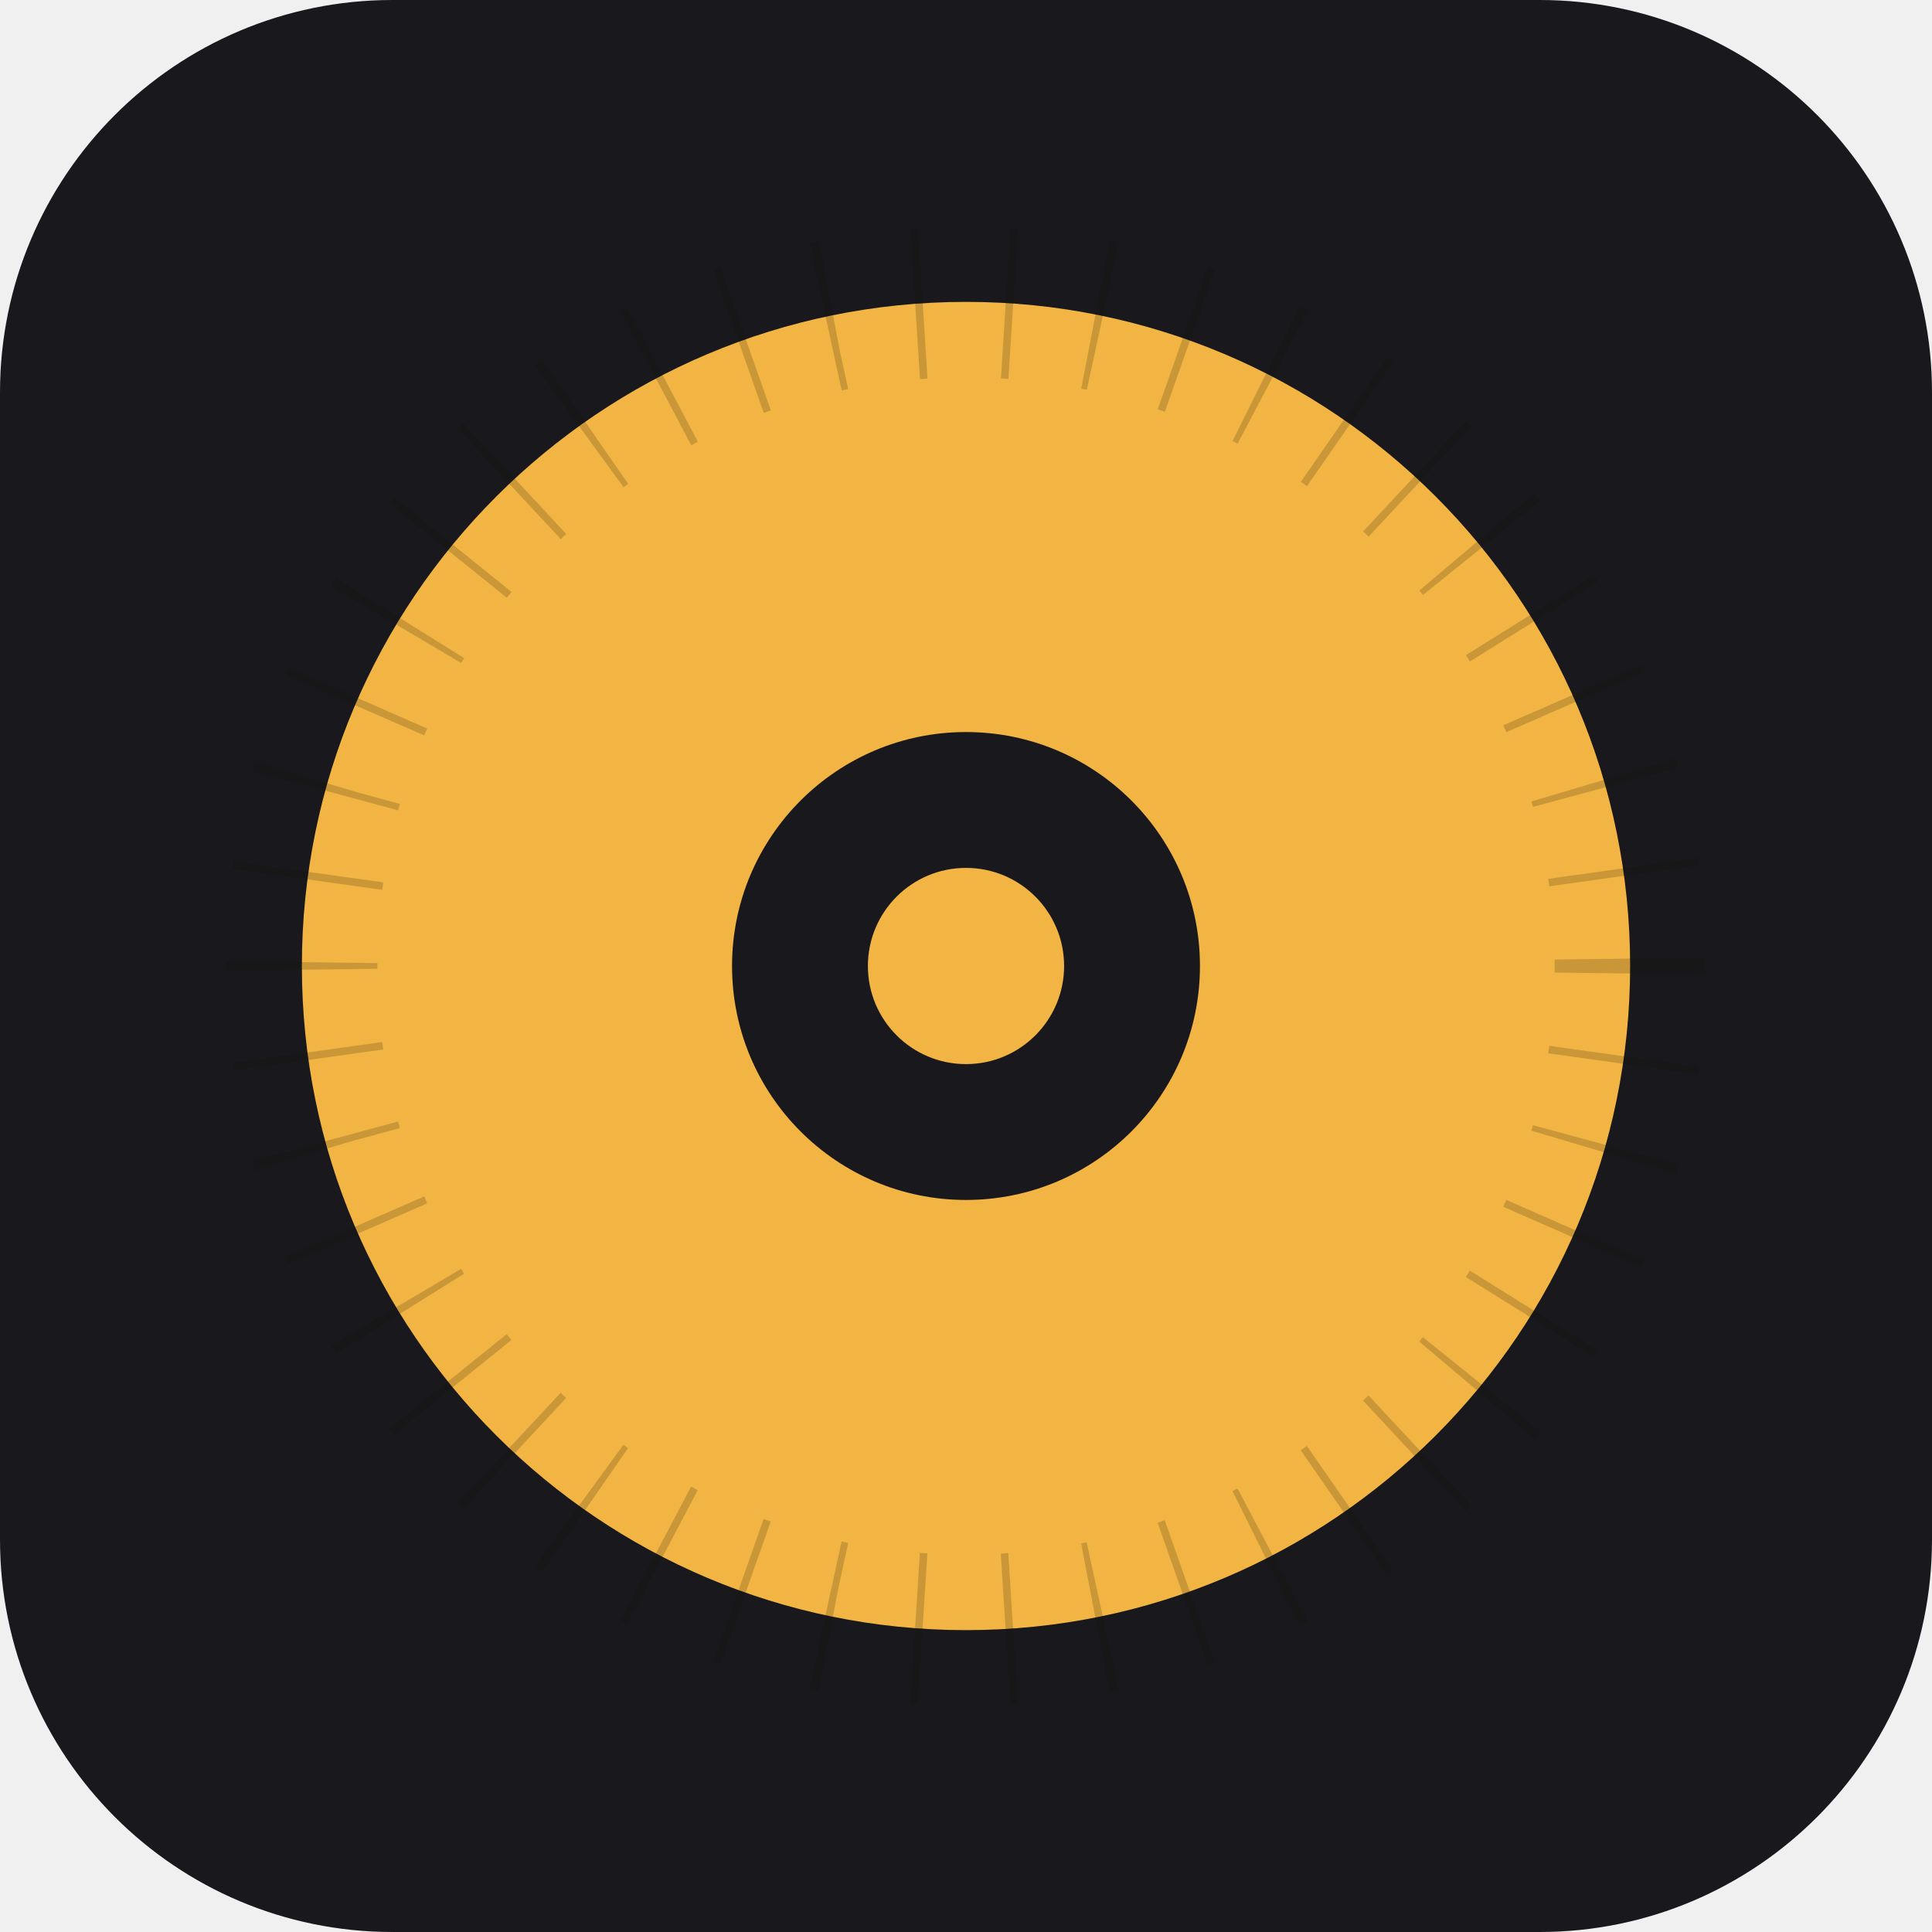
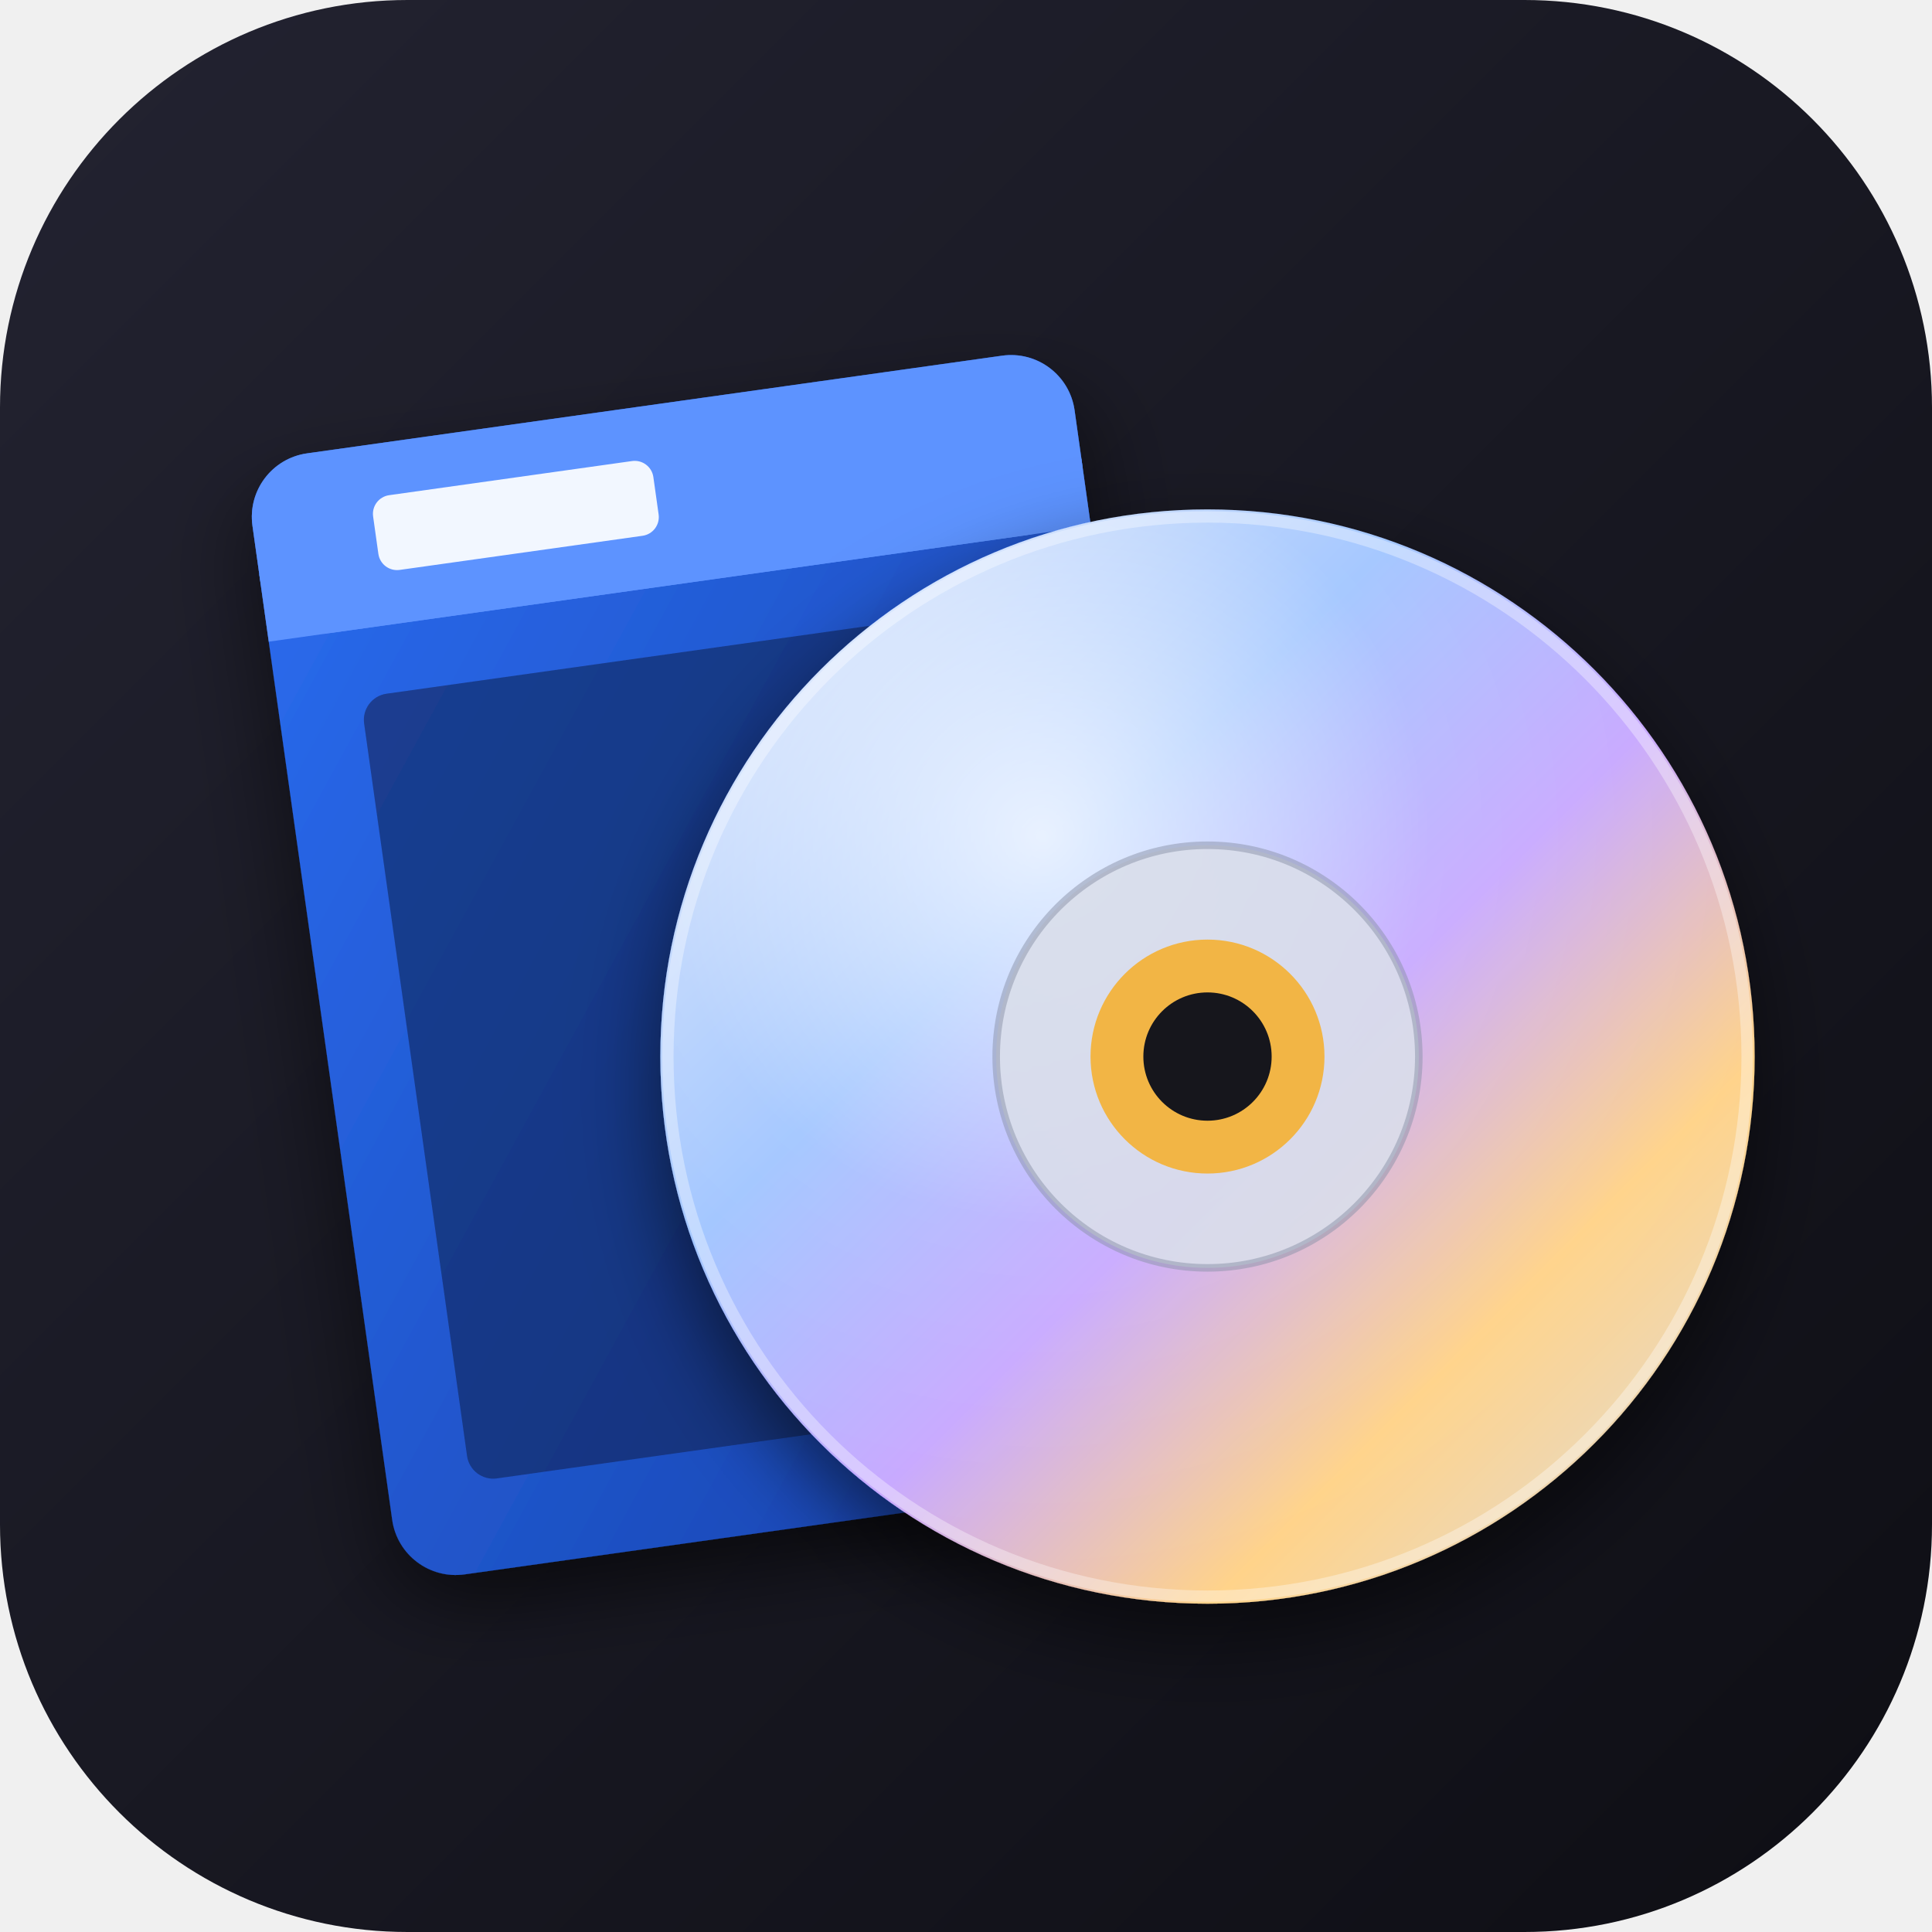
- <svg xmlns="http://www.w3.org/2000/svg" width="512" height="512" viewBox="0 0 512 512">
-   <rect width="512" height="512" rx="104" fill="#18181d" />
-   <circle cx="256" cy="256" r="176" fill="#f2b544" />
-   <circle cx="256" cy="256" r="176" fill="none" stroke="#1a1405" stroke-opacity=".18" stroke-width="40" stroke-dasharray="2 22" />
-   <circle cx="256" cy="256" r="62" fill="#18181d" />
-   <circle cx="256" cy="256" r="26" fill="#f2b544" />
+ <svg xmlns="http://www.w3.org/2000/svg" width="1024" height="1024" viewBox="0 0 1024 1024">
+   <defs>
+     <linearGradient id="bg" x1="0" y1="0" x2="1" y2="1">
+       <stop offset="0" stop-color="#232331" />
+       <stop offset="1" stop-color="#0e0e14" />
+     </linearGradient>
+     <linearGradient id="case" x1="0" y1="0" x2="1" y2="1">
+       <stop offset="0" stop-color="#2b6cf0" />
+       <stop offset="1" stop-color="#1640a8" />
+     </linearGradient>
+     <linearGradient id="disc" x1="0" y1="0" x2="1" y2="1">
+       <stop offset="0" stop-color="#e9eef9" />
+       <stop offset=".35" stop-color="#9fc4ff" />
+       <stop offset=".55" stop-color="#c7a8ff" />
+       <stop offset=".75" stop-color="#ffd38a" />
+       <stop offset="1" stop-color="#d8dde8" />
+     </linearGradient>
+     <radialGradient id="shine" cx=".35" cy=".3" r=".7">
+       <stop offset="0" stop-color="#fff" stop-opacity=".75" />
+       <stop offset=".5" stop-color="#fff" stop-opacity=".08" />
+       <stop offset="1" stop-color="#fff" stop-opacity="0" />
+     </radialGradient>
+     <filter id="shadow" x="-20%" y="-20%" width="140%" height="140%">
+       <feDropShadow dx="0" dy="18" stdDeviation="22" flood-color="#000" flood-opacity=".55" />
+     </filter>
+   </defs>
+   <rect width="1024" height="1024" rx="216" fill="url(#bg)" />
+   <g filter="url(#shadow)" transform="rotate(-8 400 520)">
+     <rect x="170" y="210" width="440" height="600" rx="34" fill="url(#case)" />
+     <rect x="170" y="210" width="440" height="96" rx="34" fill="#5d93ff" />
+     <rect x="170" y="270" width="440" height="36" fill="#5d93ff" />
+     <rect x="214" y="342" width="352" height="420" rx="14" fill="#0f1f4d" opacity=".55" />
+     <rect x="234" y="238" width="150" height="40" rx="10" fill="#fff" opacity=".92" />
+   </g>
+   <g filter="url(#shadow)">
+     <circle cx="640" cy="560" r="290" fill="url(#disc)" />
+     <circle cx="640" cy="560" r="290" fill="url(#shine)" />
+     <circle cx="640" cy="560" r="286" fill="none" stroke="#ffffff" stroke-opacity=".35" stroke-width="6" />
+     <circle cx="640" cy="560" r="112" fill="#d9deea" opacity=".9" />
+     <circle cx="640" cy="560" r="112" fill="none" stroke="#8a93a8" stroke-opacity=".5" stroke-width="4" />
+     <circle cx="640" cy="560" r="62" fill="#f2b544" />
+     <circle cx="640" cy="560" r="34" fill="#16161c" />
+   </g>
</svg>
